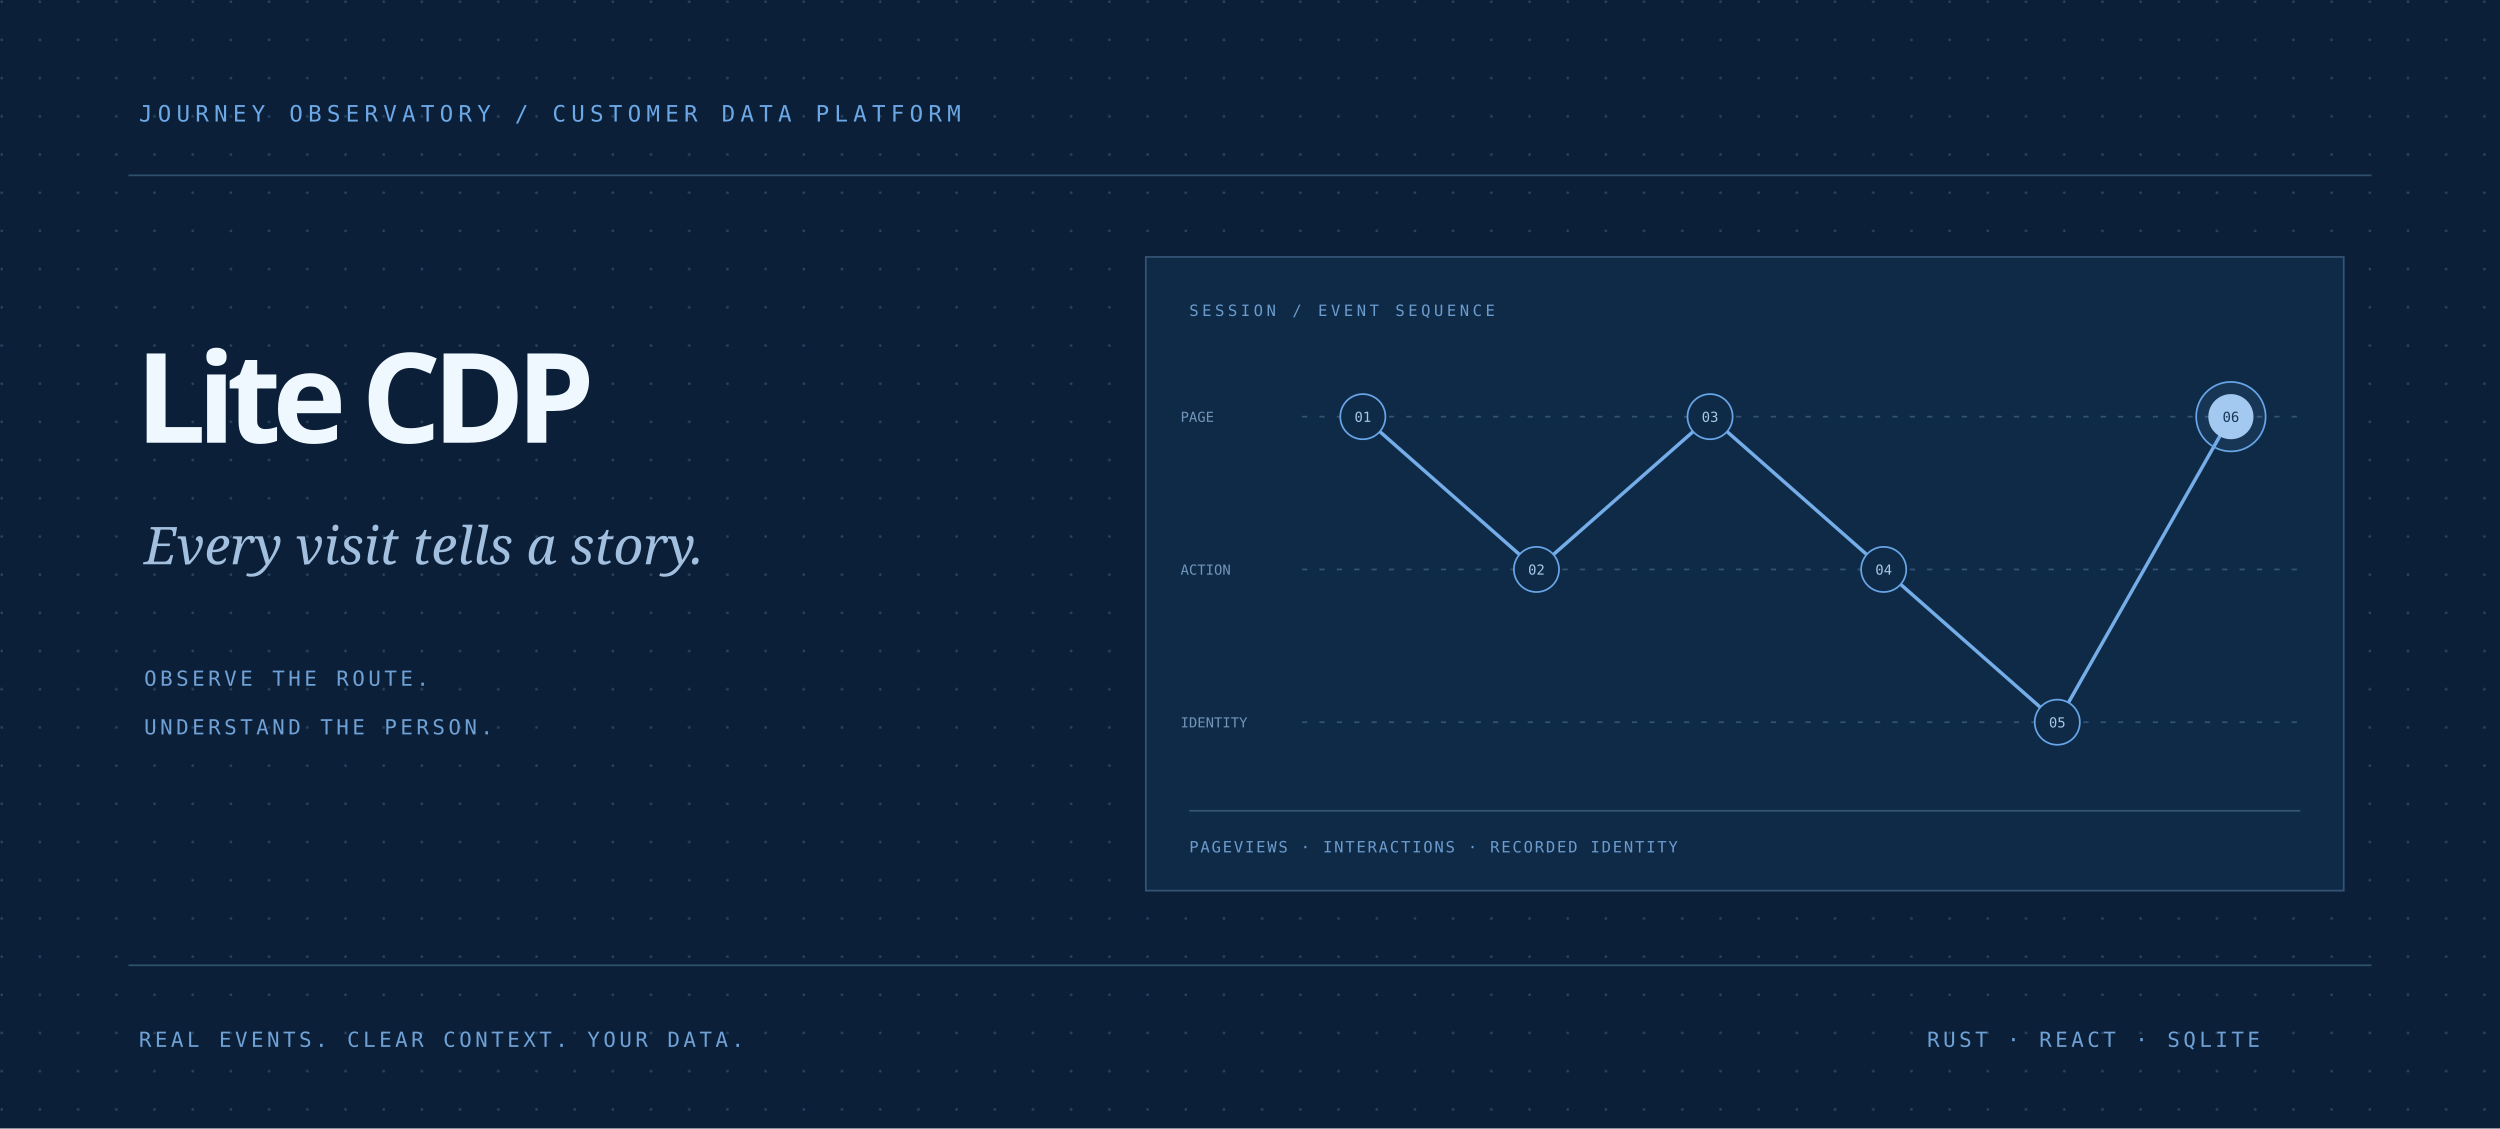
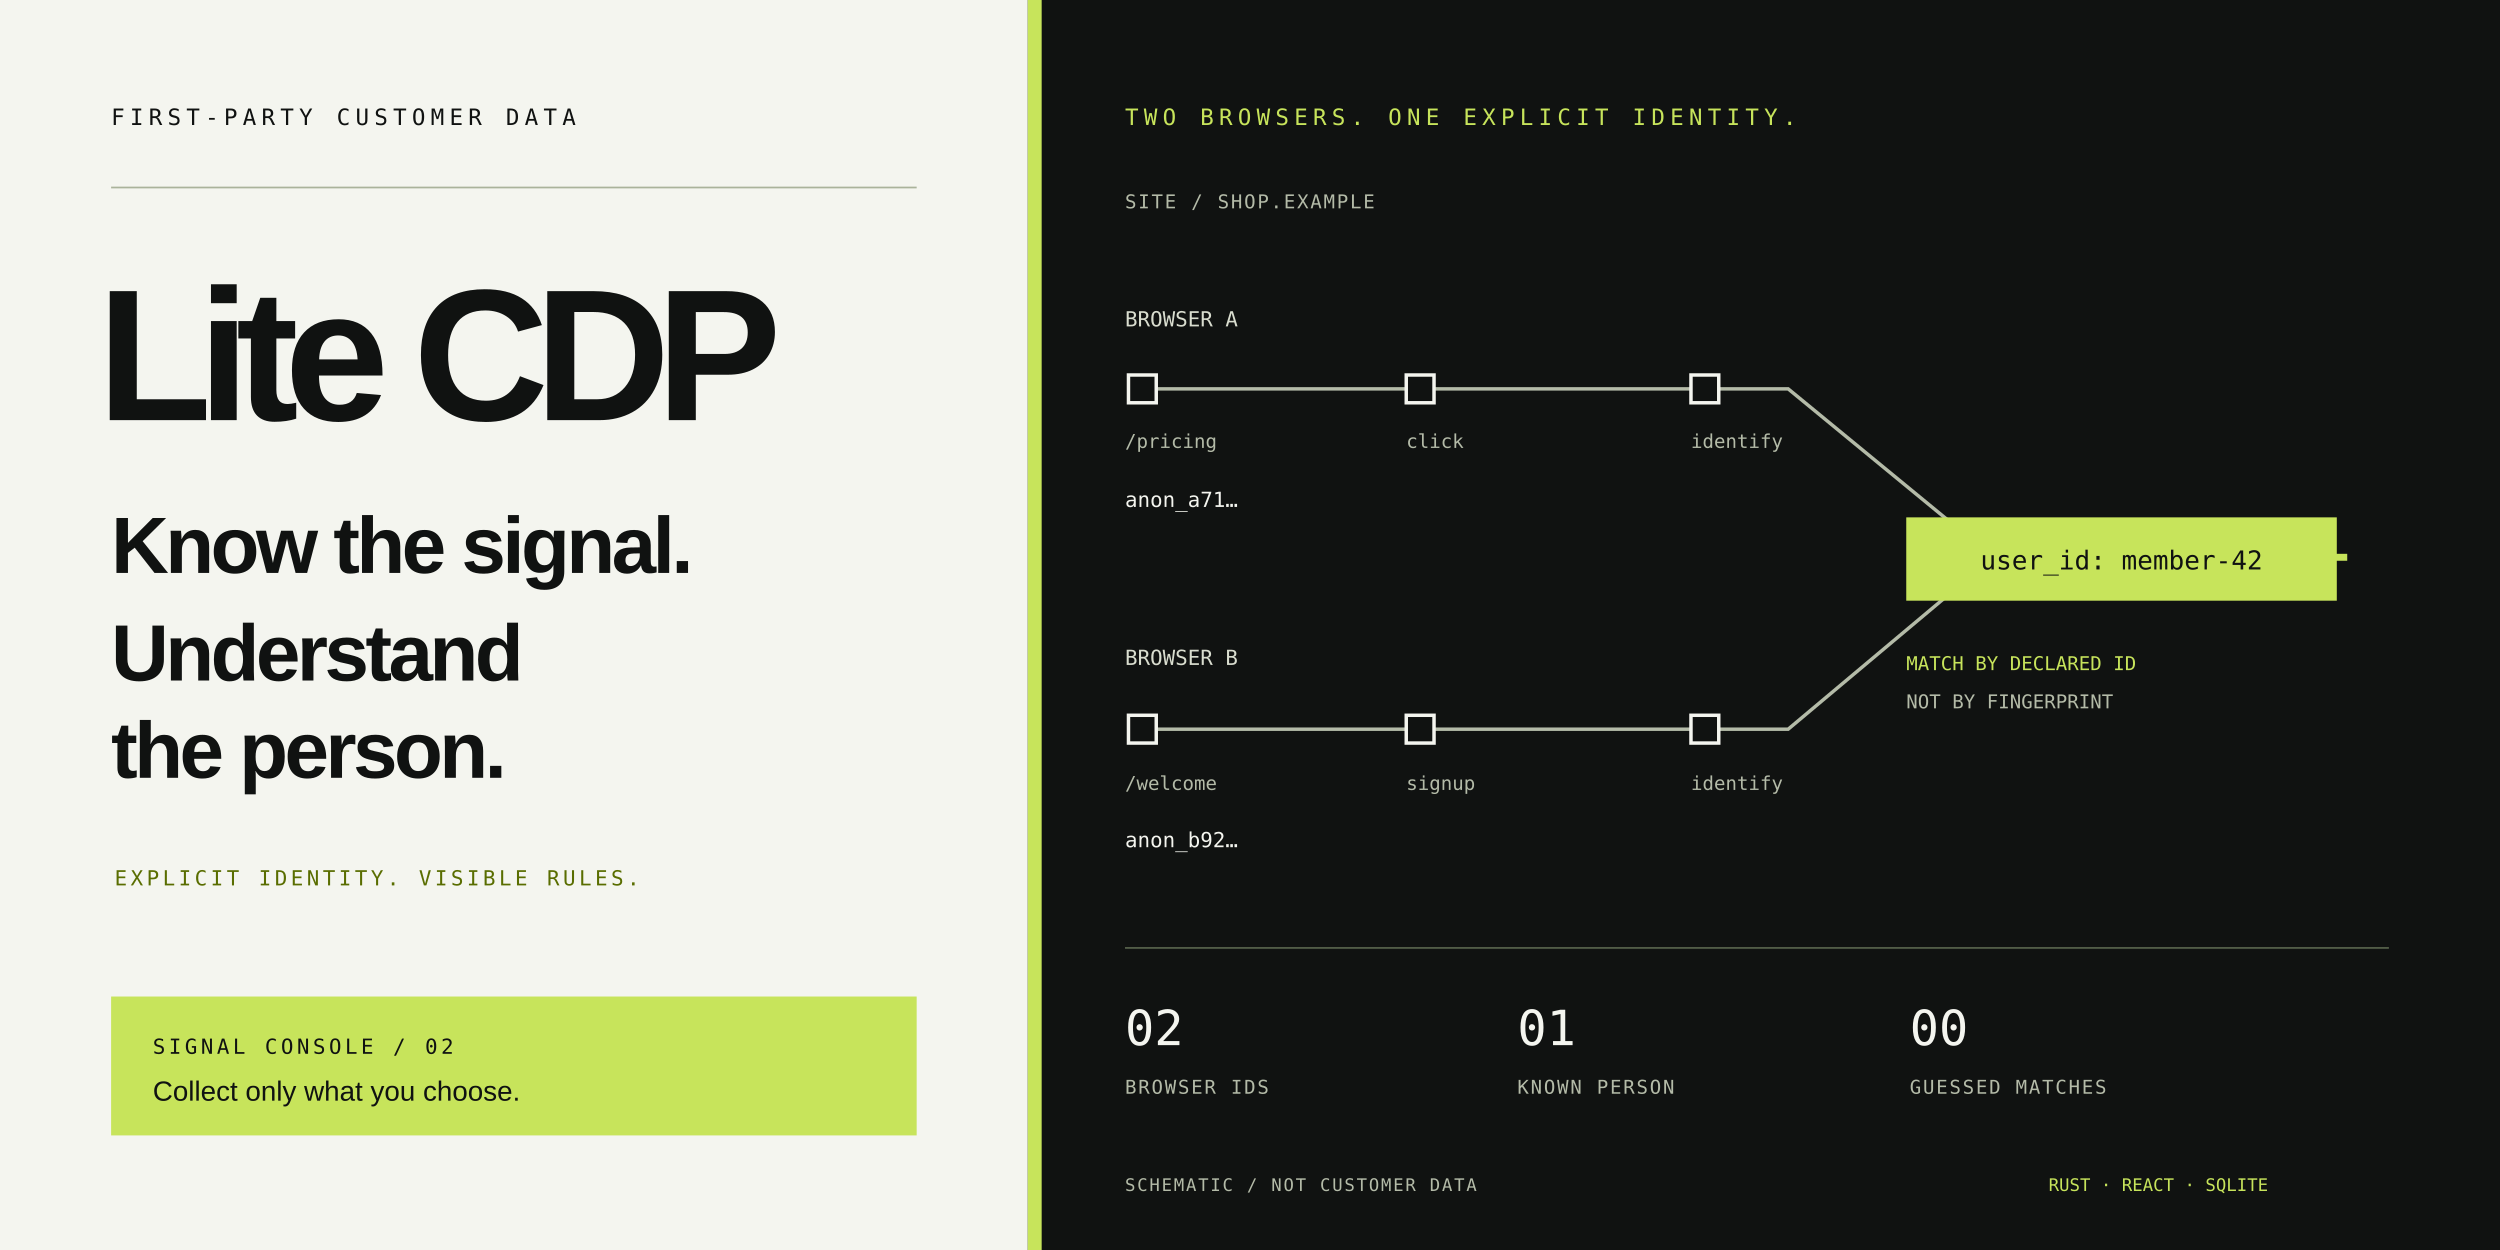
- <svg xmlns="http://www.w3.org/2000/svg" font-weight="400" viewBox="0 0 1440 650" role="img" aria-labelledby="title desc">
-   <defs>
-     <pattern id="grid" width="22" height="22" patternUnits="userSpaceOnUse">
-       <circle cx="1" cy="1" r=".8" fill="#426386" opacity=".5" />
-     </pattern>
-   </defs>
-   <rect width="1440" height="650" fill="#0b2038" />
-   <rect width="1440" height="650" fill="url(#grid)" />
-   <path d="M74 101h1292M74 556h1292" stroke="#30516b" />
-   <text x="80" y="70" font-family="monospace" font-size="13" letter-spacing="3" fill="#6ca7e6">JOURNEY OBSERVATORY / CUSTOMER DATA PLATFORM</text>
-   <text x="78" y="255" font-family="sans-serif" font-size="72" font-weight="600" letter-spacing="-5" fill="#eff8ff">Lite CDP</text>
-   <text x="83" y="325" font-family="Georgia,serif" font-style="italic" font-size="30" fill="#a2bfdf">Every visit tells a story.</text>
-   <text x="83" y="395" font-family="monospace" font-size="12" letter-spacing="2" fill="#70a1d6">OBSERVE THE ROUTE.</text>
-   <text x="83" y="423" font-family="monospace" font-size="12" letter-spacing="2" fill="#70a1d6">UNDERSTAND THE PERSON.</text>
-   <g transform="translate(660 148)">
-     <rect width="690" height="365" fill="#0e2a46" stroke="#345375" />
-     <text x="25" y="34" font-family="monospace" font-size="9" letter-spacing="2" fill="#6c9bce">SESSION / EVENT SEQUENCE</text>
-     <path d="M90 92h575M90 180h575M90 268h575" stroke="#335375" stroke-dasharray="3 7" />
-     <g font-family="monospace" font-size="8" fill="#7195bb">
-       <text x="20" y="95">PAGE</text>
-       <text x="20" y="183">ACTION</text>
-       <text x="20" y="271">IDENTITY</text>
+ <svg xmlns="http://www.w3.org/2000/svg" viewBox="0 0 1440 720" role="img" aria-labelledby="title desc">
+   <rect width="1440" height="720" fill="#f4f5ef" />
+   <rect x="592" width="848" height="720" fill="#101211" />
+   <rect x="592" width="8" height="720" fill="#c7e45b" />
+   <g font-family="Arial,sans-serif" fill="#101211">
+     <text x="64" y="72" font-family="monospace" font-size="13" letter-spacing="3">FIRST-PARTY CUSTOMER DATA</text>
+     <path d="M64 108H528" stroke="#aab39b" />
+     <text x="56" y="242" font-size="108" font-weight="600" letter-spacing="-8">Lite CDP</text>
+     <text x="64" y="330" font-size="46" font-weight="600" letter-spacing="-2">Know the signal.</text>
+     <text x="64" y="392" font-size="46" font-weight="600" letter-spacing="-2">Understand</text>
+     <text x="64" y="448" font-size="46" font-weight="600" letter-spacing="-2">the person.</text>
+     <text x="66" y="510" font-family="monospace" font-size="12" letter-spacing="2" fill="#596d00">EXPLICIT IDENTITY. VISIBLE RULES.</text>
+     <rect x="64" y="574" width="464" height="80" fill="#c7e45b" />
+     <text x="88" y="607" font-family="monospace" font-size="12" letter-spacing="2">SIGNAL CONSOLE / 02</text>
+     <text x="88" y="634" font-size="16">Collect only what you choose.</text>
+   </g>
+   <g font-family="monospace">
+     <text x="648" y="72" fill="#c7e45b" font-size="13" letter-spacing="3">TWO BROWSERS. ONE EXPLICIT IDENTITY.</text>
+     <text x="648" y="120" fill="#b4bba8" font-size="11" letter-spacing="1">SITE / SHOP.EXAMPLE</text>
+     <g fill="#d9ddcf" font-size="12">
+       <text x="648" y="188">BROWSER A</text>
+       <text x="648" y="383">BROWSER B</text>
    </g>
-     <path d="m125 92 100 88 100-88 100 88 100 88 100-176" stroke="#75ade9" stroke-width="2" fill="none" />
-     <g fill="#0e2a46" stroke="#68a5e7">
-       <circle cx="125" cy="92" r="13" />
-       <circle cx="225" cy="180" r="13" />
-       <circle cx="325" cy="92" r="13" />
-       <circle cx="425" cy="180" r="13" />
-       <circle cx="525" cy="268" r="13" />
+     <g stroke="#b4bba8" stroke-width="2" fill="none">
+       <path d="M654 224H1030L1148 321" />
+       <path d="M654 420H1030L1148 321" />
    </g>
-     <circle cx="625" cy="92" r="20" fill="#68a5e7" fill-opacity=".1" stroke="#68a5e7" />
-     <circle cx="625" cy="92" r="13" fill="#a4c9f0" />
-     <g font-family="monospace" font-size="8" fill="#a8c8eb" text-anchor="middle">
-       <text x="125" y="95">01</text>
-       <text x="225" y="183">02</text>
-       <text x="325" y="95">03</text>
-       <text x="425" y="183">04</text>
-       <text x="525" y="271">05</text>
-       <text x="625" y="95" fill="#173555">06</text>
+     <g fill="#101211" stroke="#f4f5ef" stroke-width="2">
+       <rect x="650" y="216" width="16" height="16" />
+       <rect x="810" y="216" width="16" height="16" />
+       <rect x="974" y="216" width="16" height="16" />
+       <rect x="650" y="412" width="16" height="16" />
+       <rect x="810" y="412" width="16" height="16" />
+       <rect x="974" y="412" width="16" height="16" />
    </g>
-     <path d="M25 319h640" stroke="#345375" />
-     <text x="25" y="343" font-family="monospace" font-size="9" letter-spacing="1" fill="#6c9bce">PAGEVIEWS · INTERACTIONS · RECORDED IDENTITY</text>
+     <g fill="#b4bba8" font-size="11">
+       <text x="648" y="258">/pricing</text>
+       <text x="810" y="258">click</text>
+       <text x="974" y="258">identify</text>
+       <text x="648" y="455">/welcome</text>
+       <text x="810" y="455">signup</text>
+       <text x="974" y="455">identify</text>
+     </g>
+     <g fill="#f4f5ef" font-size="12">
+       <text x="648" y="292">anon_a71…</text>
+       <text x="648" y="488">anon_b92…</text>
+     </g>
+     <path d="M1148 321H1352" stroke="#c7e45b" stroke-width="4" />
+     <rect x="1098" y="298" width="248" height="48" fill="#c7e45b" />
+     <text x="1222" y="328" fill="#101211" font-size="15" text-anchor="middle">user_id: member-42</text>
+     <text x="1098" y="386" fill="#c7e45b" font-size="11">MATCH BY DECLARED ID</text>
+     <text x="1098" y="408" fill="#b4bba8" font-size="11">NOT BY FINGERPRINT</text>
+     <path d="M648 546H1376" stroke="#556049" />
+     <g fill="#f4f5ef" font-size="28">
+       <text x="648" y="602">02</text>
+       <text x="874" y="602">01</text>
+       <text x="1100" y="602">00</text>
+     </g>
+     <g fill="#b4bba8" font-size="11" letter-spacing="1">
+       <text x="648" y="630">BROWSER IDS</text>
+       <text x="874" y="630">KNOWN PERSON</text>
+       <text x="1100" y="630">GUESSED MATCHES</text>
+     </g>
+     <text x="648" y="686" fill="#b4bba8" font-size="10" letter-spacing="1">SCHEMATIC / NOT CUSTOMER DATA</text>
+     <text x="1180" y="686" fill="#c7e45b" font-size="10">RUST · REACT · SQLITE</text>
  </g>
-   <text x="80" y="603" font-family="monospace" font-size="12" letter-spacing="2" fill="#70a1d6">REAL EVENTS. CLEAR CONTEXT. YOUR DATA.</text>
-   <text x="1110" y="603" font-family="monospace" font-size="12" letter-spacing="2" fill="#70a1d6">RUST · REACT · SQLITE</text>
</svg>
